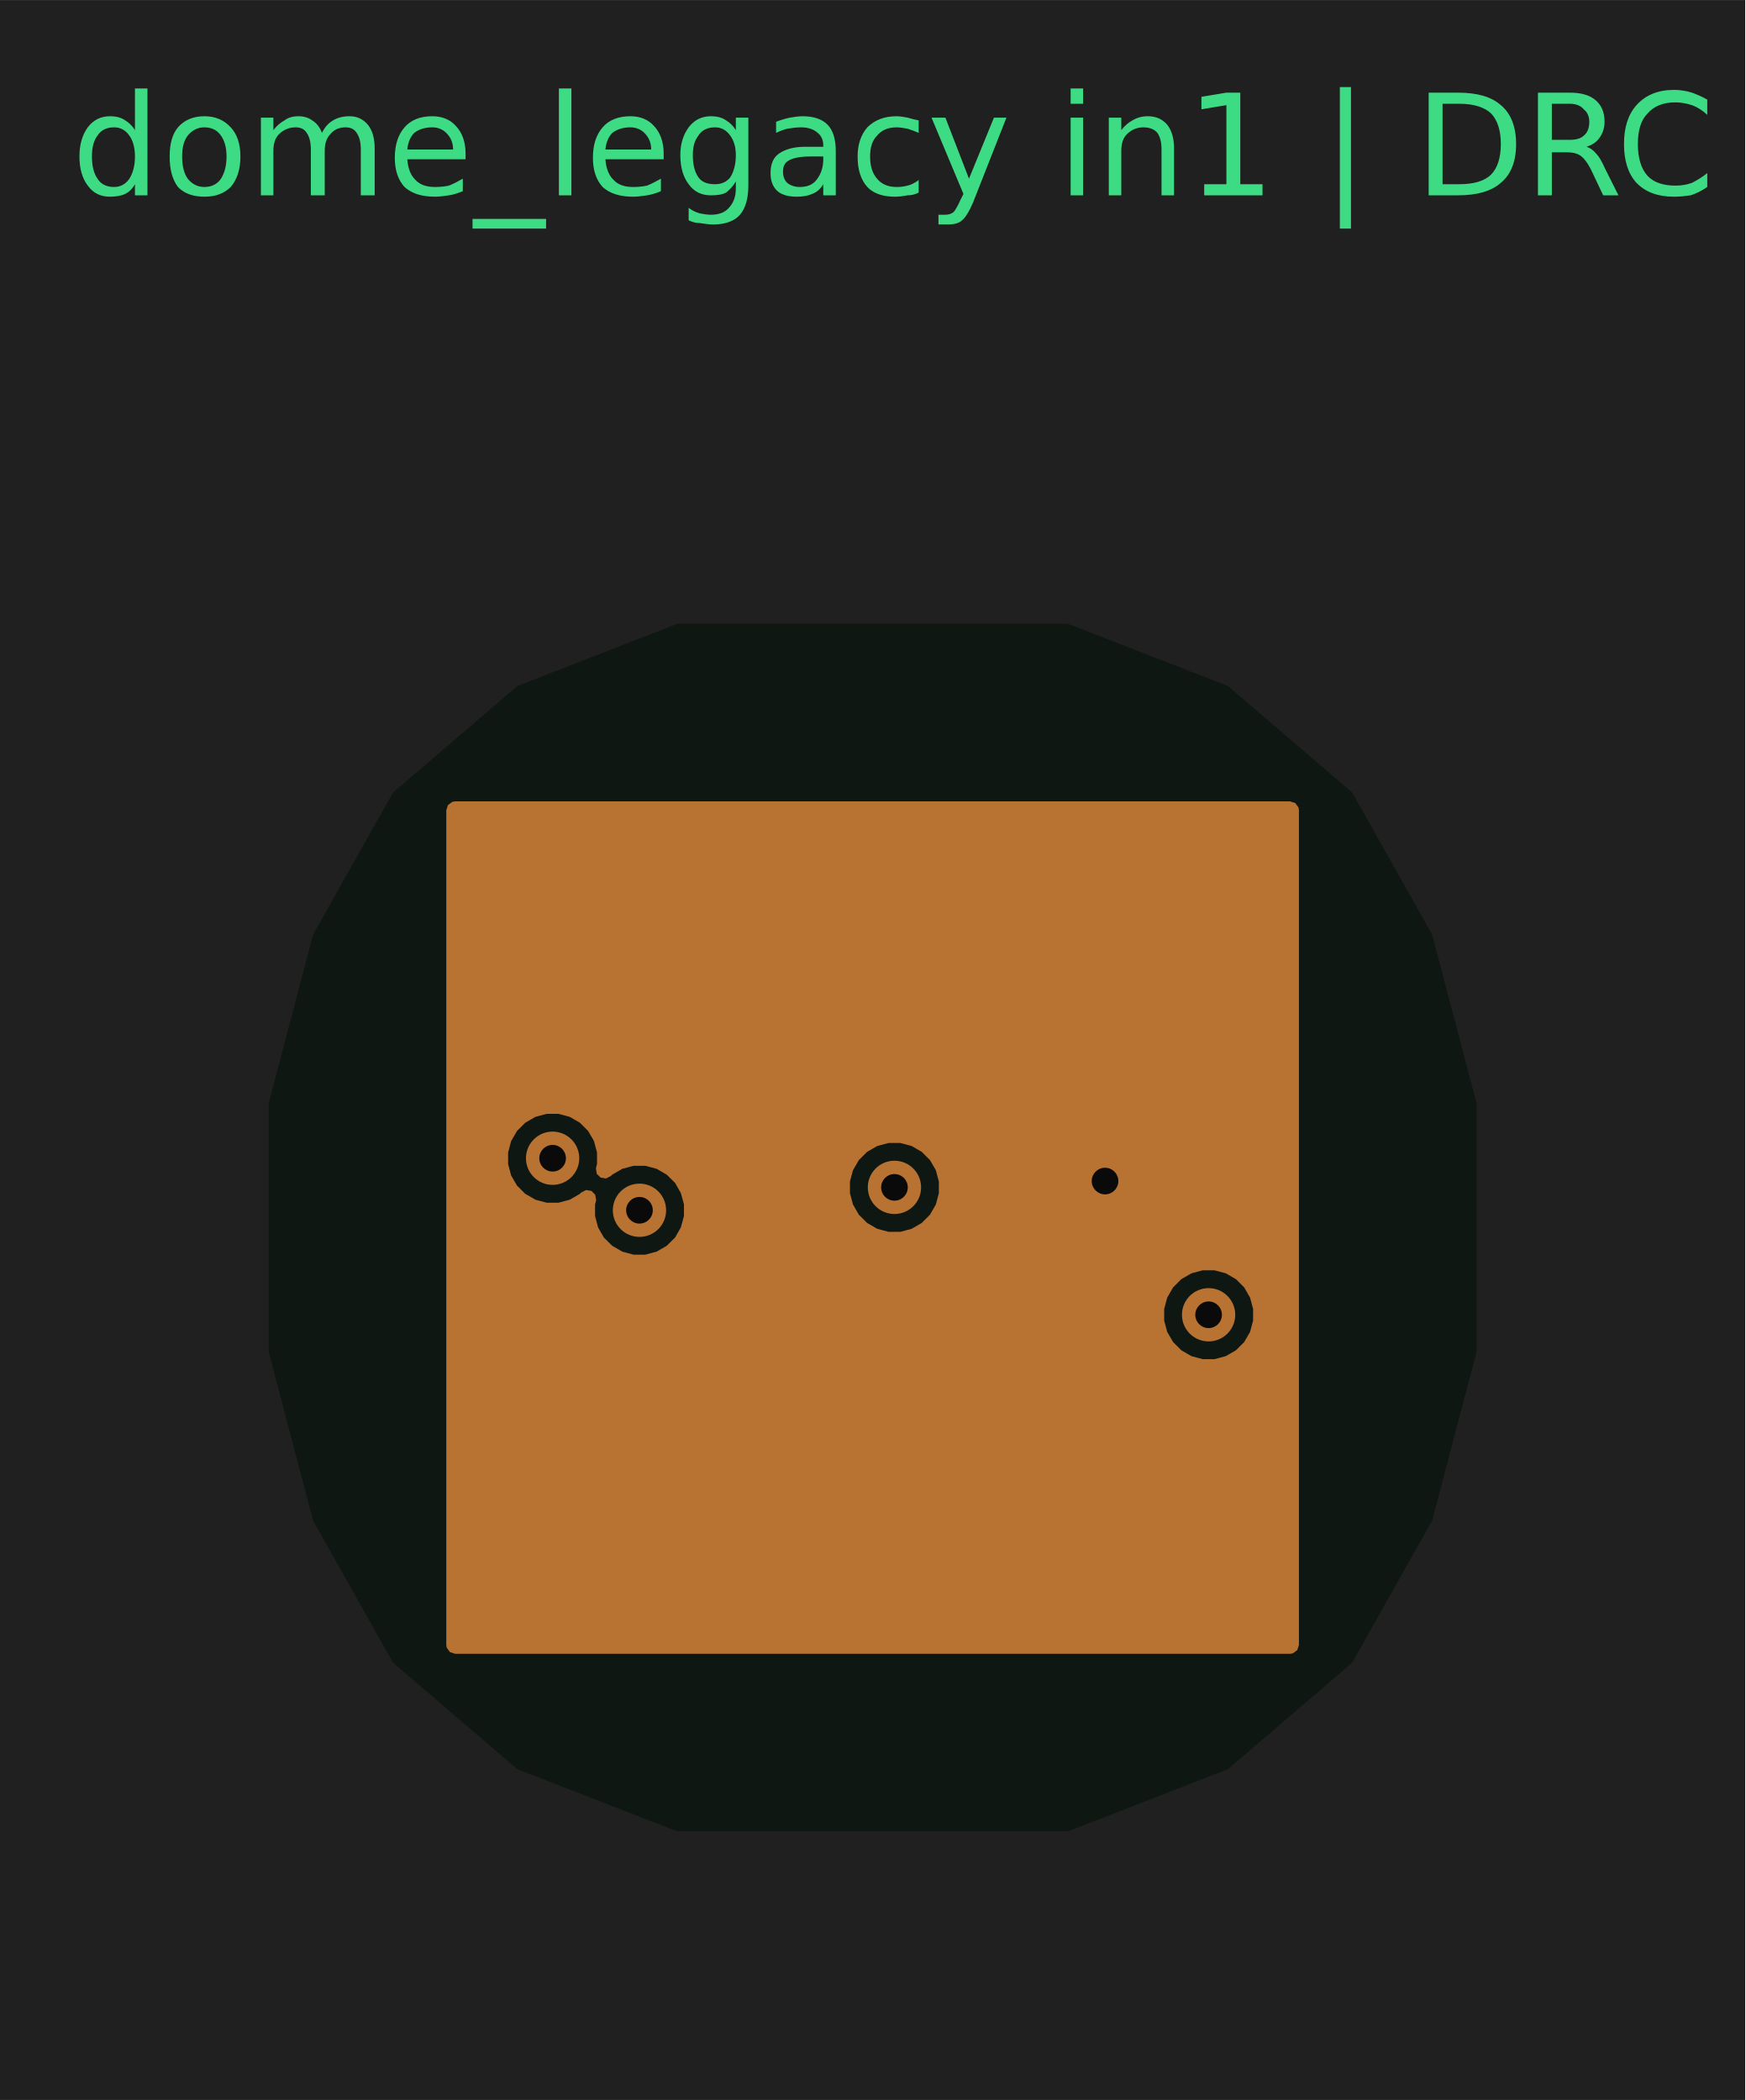
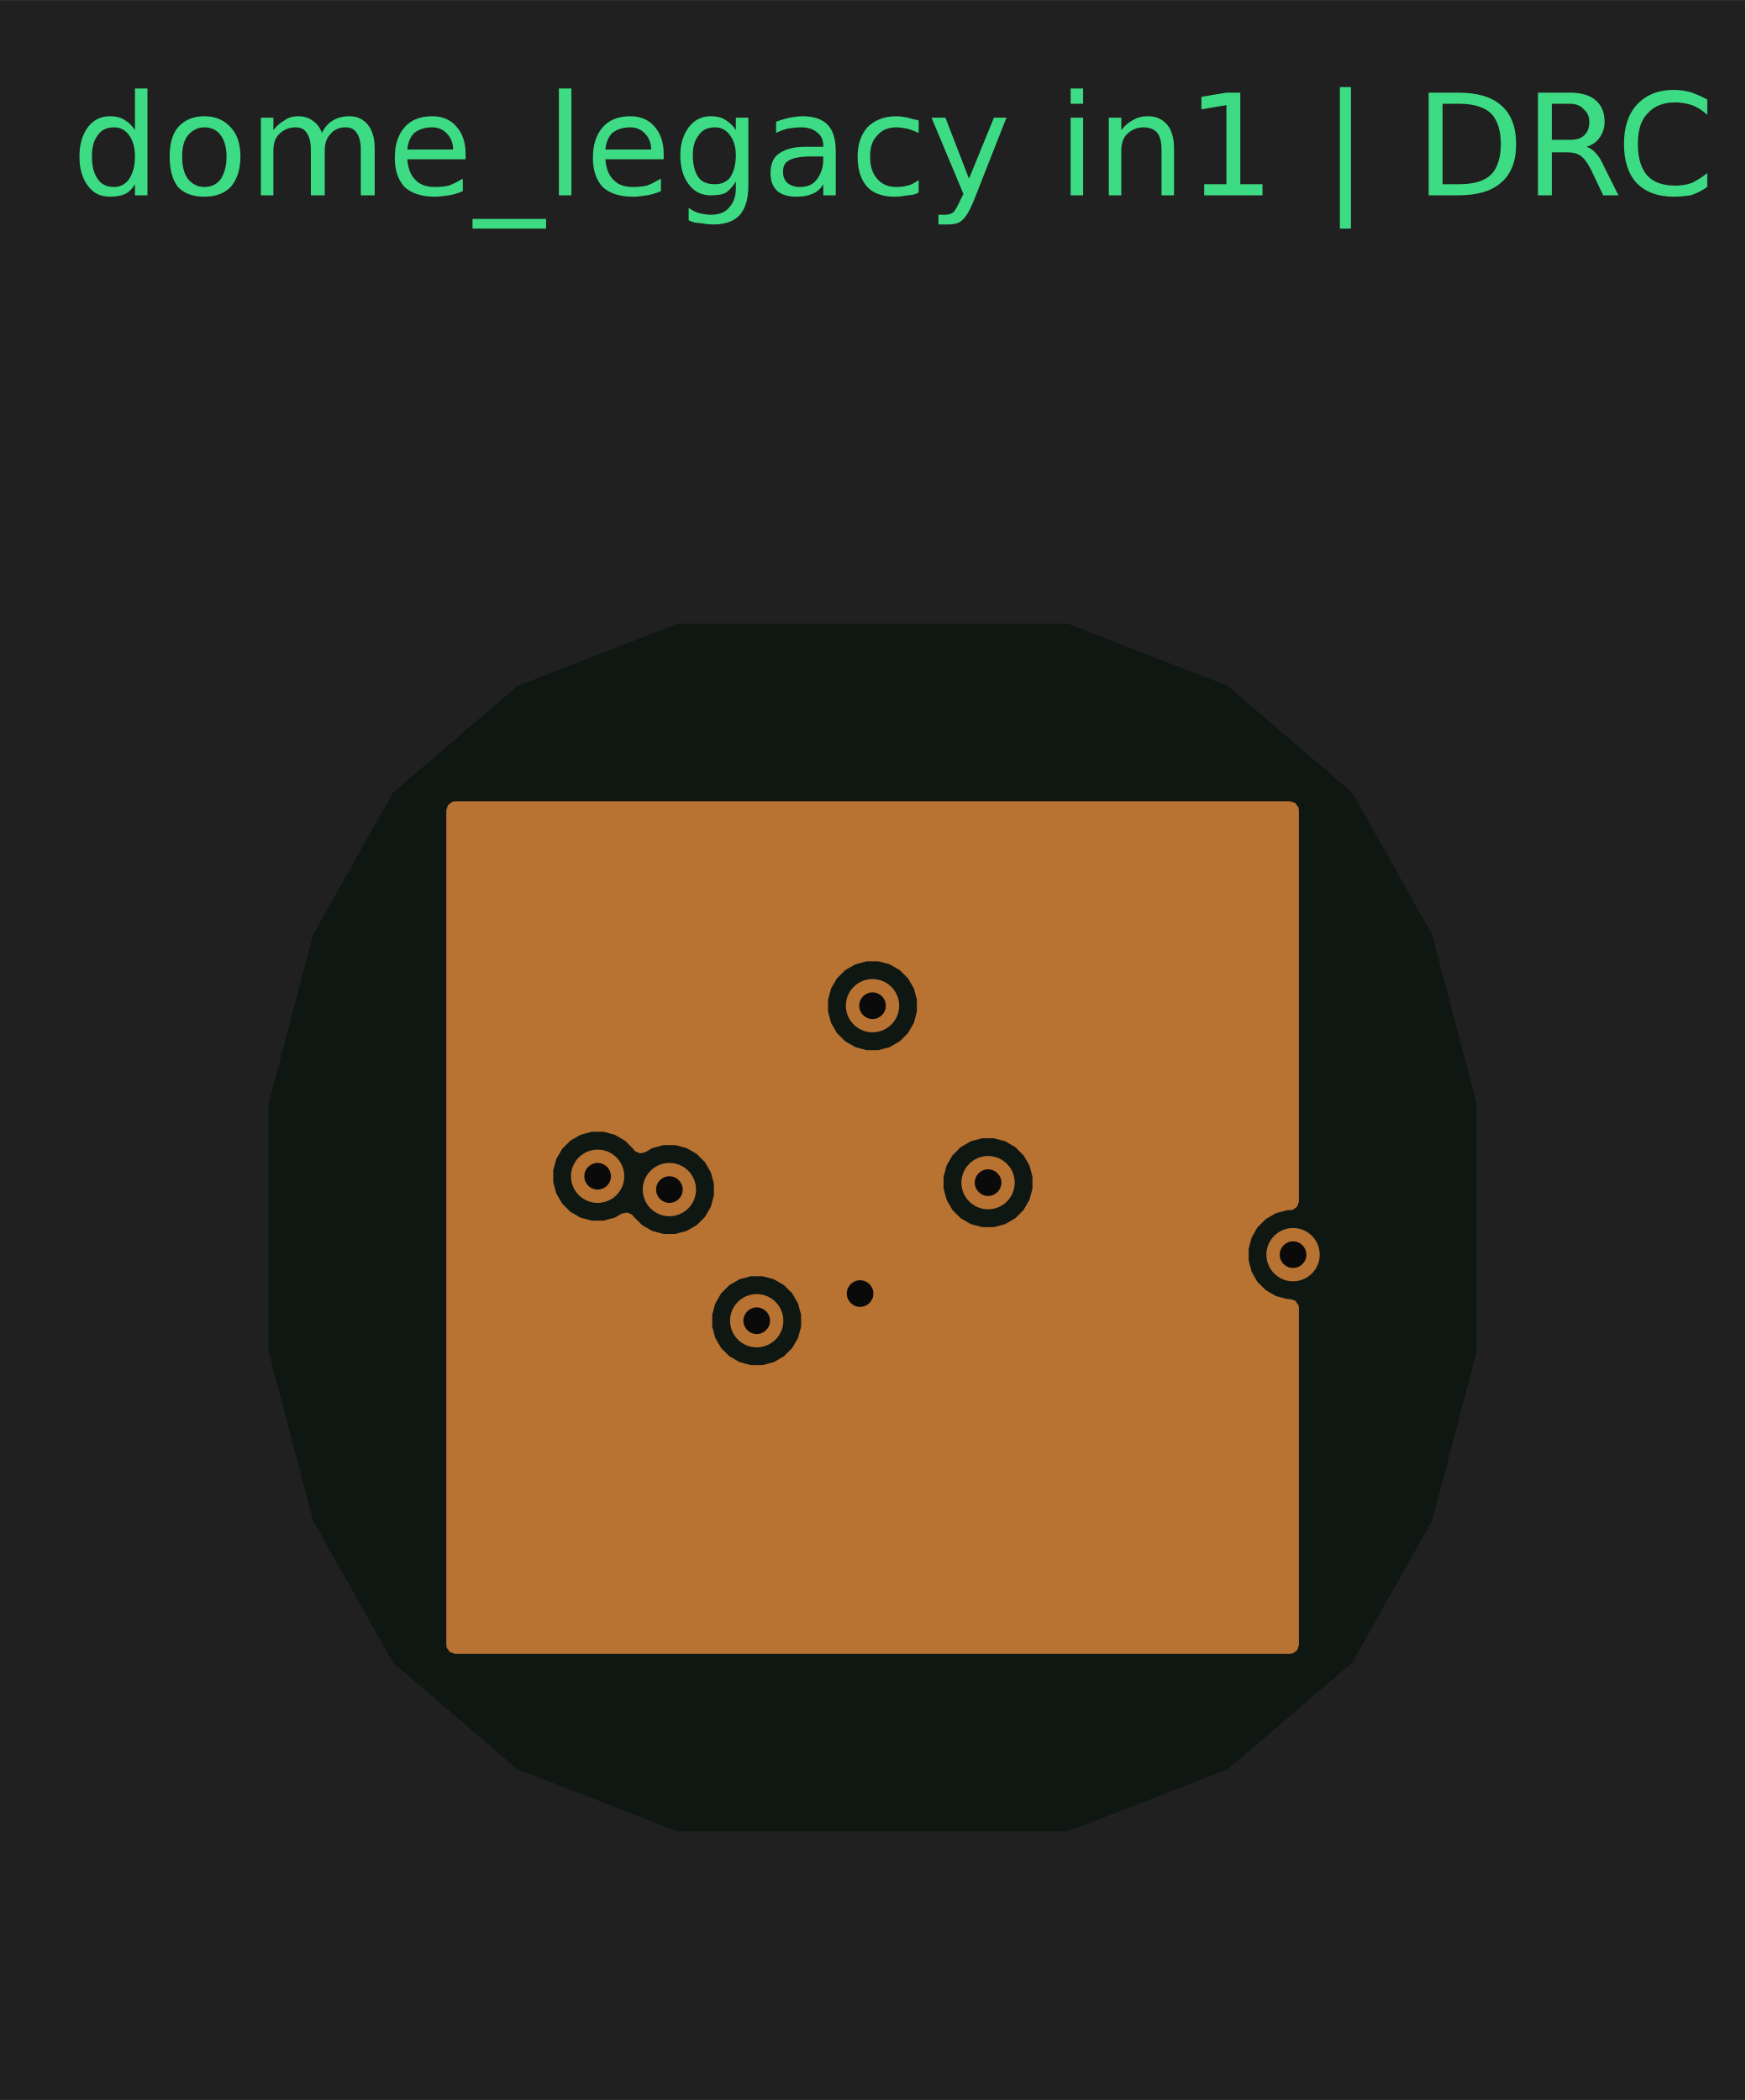
<svg xmlns="http://www.w3.org/2000/svg" width="44.2mm" height="53.2mm" viewBox="0 0 19.650 23.650">
  <rect width="100%" height="100%" fill="#202020" />
  <path d="M 13.825 7.725 L 15.225 8.925 L 16.125 10.525 L 16.625 12.425 L 16.625 15.225 L 16.125 17.125 L 15.225 18.725 L 13.825 19.925 L 12.025 20.625 L 7.625 20.625 L 5.825 19.925 L 4.425 18.725 L 3.525 17.125 L 3.025 15.225 L 3.025 12.425 L 3.525 10.525 L 4.425 8.925 L 5.825 7.725 L 7.625 7.025 L 12.025 7.025 Z" fill="#0f1712" fill-opacity="1.00" fill-rule="evenodd" />
-   <path d="M 14.584 9.044 L 14.620 9.093 L 14.625 9.124 L 14.625 18.526 L 14.606 18.584 L 14.557 18.620 L 14.526 18.625 L 5.124 18.625 L 5.066 18.606 L 5.030 18.557 L 5.025 18.526 L 5.025 14.741 L 13.108 14.741 L 13.108 14.741 L 13.108 14.873 L 13.142 15.000 L 13.208 15.114 L 13.301 15.207 L 13.415 15.273 L 13.415 15.273 L 13.483 15.291 L 13.542 15.307 L 13.542 15.307 L 13.674 15.307 L 13.674 15.307 L 13.801 15.273 L 13.801 15.273 L 13.916 15.207 L 13.916 15.207 L 13.916 15.207 L 14.009 15.114 L 14.009 15.114 L 14.009 15.114 L 14.075 15.000 L 14.075 15.000 L 14.075 15.000 L 14.109 14.873 L 14.109 14.741 L 14.075 14.614 L 14.009 14.499 L 13.916 14.406 L 13.801 14.340 L 13.801 14.340 L 13.801 14.340 L 13.674 14.306 L 13.542 14.306 L 13.415 14.340 L 13.415 14.340 L 13.415 14.340 L 13.301 14.406 L 13.301 14.406 L 13.301 14.406 L 13.208 14.499 L 13.208 14.499 L 13.208 14.499 L 13.142 14.614 L 13.142 14.614 L 13.108 14.741 L 5.025 14.741 L 5.025 12.979 L 5.721 12.979 L 5.721 12.979 L 5.721 13.110 L 5.755 13.238 L 5.821 13.352 L 5.914 13.445 L 6.029 13.511 L 6.029 13.511 L 6.084 13.526 L 6.156 13.545 L 6.156 13.545 L 6.288 13.545 L 6.288 13.545 L 6.415 13.511 L 6.415 13.511 L 6.529 13.445 L 6.529 13.445 L 6.529 13.445 L 6.544 13.430 L 6.599 13.402 L 6.659 13.412 L 6.702 13.455 L 6.712 13.515 L 6.710 13.526 L 6.700 13.564 L 6.700 13.564 L 6.700 13.695 L 6.734 13.823 L 6.799 13.937 L 6.893 14.030 L 7.007 14.096 L 7.007 14.096 L 7.074 14.114 L 7.134 14.130 L 7.134 14.130 L 7.266 14.130 L 7.266 14.130 L 7.393 14.096 L 7.393 14.096 L 7.507 14.030 L 7.507 14.030 L 7.507 14.030 L 7.601 13.937 L 7.601 13.937 L 7.601 13.937 L 7.666 13.823 L 7.666 13.823 L 7.666 13.823 L 7.701 13.695 L 7.701 13.564 L 7.666 13.436 L 7.601 13.322 L 7.585 13.306 L 9.570 13.306 L 9.570 13.306 L 9.570 13.438 L 9.604 13.565 L 9.670 13.680 L 9.763 13.773 L 9.878 13.839 L 9.878 13.839 L 9.945 13.857 L 10.005 13.873 L 10.005 13.873 L 10.137 13.873 L 10.137 13.873 L 10.264 13.839 L 10.264 13.839 L 10.378 13.773 L 10.378 13.773 L 10.378 13.773 L 10.471 13.680 L 10.471 13.680 L 10.471 13.680 L 10.537 13.565 L 10.537 13.565 L 10.537 13.565 L 10.571 13.438 L 10.571 13.306 L 10.537 13.179 L 10.528 13.163 L 10.471 13.065 L 10.471 13.065 L 10.471 13.065 L 10.378 12.972 L 10.264 12.906 L 10.264 12.906 L 10.264 12.906 L 10.137 12.872 L 10.005 12.872 L 9.878 12.906 L 9.878 12.906 L 9.878 12.906 L 9.763 12.972 L 9.763 12.972 L 9.763 12.972 L 9.670 13.065 L 9.670 13.065 L 9.670 13.065 L 9.604 13.179 L 9.604 13.179 L 9.570 13.306 L 7.585 13.306 L 7.507 13.229 L 7.393 13.163 L 7.393 13.163 L 7.393 13.163 L 7.266 13.129 L 7.134 13.129 L 7.007 13.163 L 7.007 13.163 L 7.007 13.163 L 6.893 13.229 L 6.893 13.229 L 6.893 13.229 L 6.878 13.244 L 6.823 13.272 L 6.763 13.262 L 6.719 13.219 L 6.710 13.159 L 6.712 13.148 L 6.722 13.110 L 6.722 13.110 L 6.722 12.979 L 6.722 12.979 L 6.688 12.851 L 6.622 12.737 L 6.529 12.644 L 6.415 12.578 L 6.415 12.578 L 6.415 12.578 L 6.288 12.544 L 6.156 12.544 L 6.029 12.578 L 6.029 12.578 L 6.029 12.578 L 5.914 12.644 L 5.914 12.644 L 5.914 12.644 L 5.821 12.737 L 5.821 12.737 L 5.821 12.737 L 5.755 12.851 L 5.755 12.851 L 5.721 12.979 L 5.025 12.979 L 5.025 9.124 L 5.044 9.066 L 5.093 9.030 L 5.124 9.025 L 14.526 9.025 Z" fill="#b87333" fill-opacity="1.00" fill-rule="evenodd" />
-   <circle cx="6.222" cy="13.044" r="0.300" fill="#b87333" stroke="none" stroke-width="0.150" />
-   <circle cx="6.222" cy="13.044" r="0.150" fill="#0a0a0a" stroke="none" stroke-width="0.150" />
-   <circle cx="12.442" cy="13.301" r="0.300" fill="#b87333" stroke="none" stroke-width="0.150" />
-   <circle cx="12.442" cy="13.301" r="0.150" fill="#0a0a0a" stroke="none" stroke-width="0.150" />
-   <circle cx="13.608" cy="14.807" r="0.300" fill="#b87333" stroke="none" stroke-width="0.150" />
-   <circle cx="13.608" cy="14.807" r="0.150" fill="#0a0a0a" stroke="none" stroke-width="0.150" />
-   <circle cx="10.071" cy="13.372" r="0.300" fill="#b87333" stroke="none" stroke-width="0.150" />
-   <circle cx="10.071" cy="13.372" r="0.150" fill="#0a0a0a" stroke="none" stroke-width="0.150" />
-   <circle cx="7.200" cy="13.630" r="0.300" fill="#b87333" stroke="none" stroke-width="0.150" />
-   <circle cx="7.200" cy="13.630" r="0.150" fill="#0a0a0a" stroke="none" stroke-width="0.150" />
+   <path d="M 14.584 9.044 L 14.620 9.093 L 14.625 9.124 L 14.625 13.530 L 14.606 13.588 L 14.557 13.624 L 14.526 13.629 L 14.493 13.629 L 14.366 13.663 L 14.366 13.663 L 14.366 13.663 L 14.252 13.729 L 14.252 13.729 L 14.252 13.729 L 14.159 13.822 L 14.158 13.822 L 14.158 13.822 L 14.093 13.937 L 14.093 13.937 L 14.059 14.064 L 14.059 14.064 L 14.059 14.196 L 14.093 14.323 L 14.158 14.437 L 14.252 14.530 L 14.366 14.596 L 14.366 14.596 L 14.433 14.614 L 14.493 14.630 L 14.493 14.630 L 14.526 14.630 L 14.584 14.649 L 14.620 14.699 L 14.625 14.729 L 14.625 18.526 L 14.606 18.584 L 14.557 18.620 L 14.526 18.625 L 5.124 18.625 L 5.066 18.606 L 5.030 18.557 L 5.025 18.526 L 5.025 14.808 L 8.019 14.808 L 8.019 14.808 L 8.019 14.940 L 8.053 15.067 L 8.119 15.181 L 8.212 15.274 L 8.327 15.340 L 8.327 15.340 L 8.394 15.358 L 8.454 15.374 L 8.454 15.374 L 8.586 15.374 L 8.586 15.374 L 8.713 15.340 L 8.713 15.340 L 8.827 15.274 L 8.827 15.274 L 8.827 15.274 L 8.920 15.181 L 8.920 15.181 L 8.920 15.181 L 8.986 15.067 L 8.986 15.067 L 8.986 15.067 L 9.020 14.940 L 9.020 14.808 L 8.986 14.681 L 8.920 14.566 L 8.827 14.473 L 8.713 14.407 L 8.713 14.407 L 8.713 14.407 L 8.586 14.373 L 8.454 14.373 L 8.327 14.407 L 8.327 14.407 L 8.327 14.407 L 8.212 14.473 L 8.212 14.473 L 8.212 14.473 L 8.119 14.566 L 8.119 14.566 L 8.119 14.566 L 8.053 14.681 L 8.053 14.681 L 8.019 14.808 L 5.025 14.808 L 5.025 13.181 L 6.229 13.181 L 6.229 13.181 L 6.229 13.313 L 6.263 13.440 L 6.329 13.554 L 6.422 13.647 L 6.536 13.713 L 6.536 13.713 L 6.604 13.731 L 6.663 13.747 L 6.663 13.747 L 6.795 13.747 L 6.795 13.747 L 6.922 13.713 L 6.922 13.713 L 7.001 13.668 L 7.061 13.655 L 7.117 13.680 L 7.133 13.699 L 7.133 13.699 L 7.135 13.703 L 7.137 13.704 L 7.137 13.704 L 7.230 13.797 L 7.230 13.797 L 7.344 13.863 L 7.344 13.863 L 7.412 13.881 L 7.471 13.897 L 7.471 13.897 L 7.603 13.897 L 7.603 13.897 L 7.730 13.863 L 7.730 13.863 L 7.845 13.797 L 7.845 13.797 L 7.845 13.797 L 7.938 13.704 L 7.938 13.704 L 7.938 13.704 L 8.004 13.590 L 8.004 13.590 L 8.004 13.590 L 8.038 13.463 L 8.038 13.331 L 8.017 13.253 L 10.624 13.253 L 10.624 13.253 L 10.624 13.385 L 10.658 13.512 L 10.724 13.627 L 10.817 13.720 L 10.931 13.786 L 10.931 13.786 L 10.999 13.804 L 11.059 13.820 L 11.059 13.820 L 11.190 13.820 L 11.190 13.820 L 11.318 13.786 L 11.318 13.786 L 11.432 13.720 L 11.432 13.720 L 11.432 13.720 L 11.525 13.627 L 11.525 13.627 L 11.525 13.627 L 11.591 13.512 L 11.591 13.512 L 11.591 13.512 L 11.625 13.385 L 11.625 13.253 L 11.591 13.126 L 11.570 13.089 L 11.525 13.012 L 11.525 13.012 L 11.525 13.012 L 11.432 12.919 L 11.318 12.853 L 11.318 12.853 L 11.318 12.853 L 11.190 12.819 L 11.059 12.819 L 10.931 12.853 L 10.931 12.853 L 10.931 12.853 L 10.817 12.919 L 10.817 12.919 L 10.817 12.919 L 10.724 13.012 L 10.724 13.012 L 10.724 13.012 L 10.658 13.126 L 10.658 13.126 L 10.624 13.253 L 8.017 13.253 L 8.004 13.204 L 7.938 13.089 L 7.845 12.996 L 7.730 12.930 L 7.730 12.930 L 7.730 12.930 L 7.603 12.896 L 7.471 12.896 L 7.344 12.930 L 7.265 12.976 L 7.205 12.989 L 7.149 12.964 L 7.134 12.944 L 7.134 12.945 L 7.131 12.941 L 7.130 12.940 L 7.130 12.939 L 7.037 12.846 L 6.922 12.780 L 6.922 12.780 L 6.922 12.780 L 6.795 12.746 L 6.663 12.746 L 6.536 12.780 L 6.536 12.780 L 6.536 12.780 L 6.422 12.846 L 6.422 12.846 L 6.422 12.846 L 6.329 12.939 L 6.329 12.939 L 6.329 12.939 L 6.263 13.054 L 6.263 13.054 L 6.229 13.181 L 5.025 13.181 L 5.025 11.260 L 9.323 11.260 L 9.323 11.260 L 9.323 11.392 L 9.357 11.519 L 9.423 11.634 L 9.516 11.727 L 9.631 11.793 L 9.631 11.793 L 9.698 11.811 L 9.758 11.827 L 9.758 11.827 L 9.890 11.827 L 9.890 11.827 L 10.017 11.793 L 10.017 11.793 L 10.131 11.727 L 10.131 11.727 L 10.131 11.727 L 10.224 11.634 L 10.224 11.634 L 10.224 11.634 L 10.290 11.519 L 10.290 11.519 L 10.290 11.519 L 10.324 11.392 L 10.324 11.260 L 10.290 11.133 L 10.224 11.019 L 10.131 10.926 L 10.017 10.860 L 10.017 10.860 L 10.017 10.860 L 9.890 10.826 L 9.758 10.826 L 9.631 10.860 L 9.631 10.860 L 9.631 10.860 L 9.516 10.926 L 9.516 10.926 L 9.516 10.926 L 9.423 11.019 L 9.423 11.019 L 9.423 11.019 L 9.357 11.133 L 9.357 11.133 L 9.323 11.260 L 5.025 11.260 L 5.025 9.124 L 5.044 9.066 L 5.093 9.030 L 5.124 9.025 L 14.526 9.025 Z" fill="#b87333" fill-opacity="1.00" fill-rule="evenodd" />
+   <circle cx="6.729" cy="13.247" r="0.300" fill="#b87333" stroke="none" stroke-width="0.150" />
+   <circle cx="6.729" cy="13.247" r="0.150" fill="#0a0a0a" stroke="none" stroke-width="0.150" />
+   <circle cx="9.824" cy="11.326" r="0.300" fill="#b87333" stroke="none" stroke-width="0.150" />
+   <circle cx="9.824" cy="11.326" r="0.150" fill="#0a0a0a" stroke="none" stroke-width="0.150" />
+   <circle cx="9.684" cy="14.568" r="0.300" fill="#b87333" stroke="none" stroke-width="0.150" />
+   <circle cx="9.684" cy="14.568" r="0.150" fill="#0a0a0a" stroke="none" stroke-width="0.150" />
+   <circle cx="7.537" cy="13.397" r="0.300" fill="#b87333" stroke="none" stroke-width="0.150" />
+   <circle cx="7.537" cy="13.397" r="0.150" fill="#0a0a0a" stroke="none" stroke-width="0.150" />
+   <circle cx="14.559" cy="14.130" r="0.300" fill="#b87333" stroke="none" stroke-width="0.150" />
+   <circle cx="14.559" cy="14.130" r="0.150" fill="#0a0a0a" stroke="none" stroke-width="0.150" />
+   <circle cx="11.125" cy="13.319" r="0.300" fill="#b87333" stroke="none" stroke-width="0.150" />
+   <circle cx="11.125" cy="13.319" r="0.150" fill="#0a0a0a" stroke="none" stroke-width="0.150" />
+   <circle cx="8.520" cy="14.874" r="0.300" fill="#b87333" stroke="none" stroke-width="0.150" />
+   <circle cx="8.520" cy="14.874" r="0.150" fill="#0a0a0a" stroke="none" stroke-width="0.150" />
  <text x="0.800" y="2.200" font-family="DejaVu Sans, sans-serif" font-size="1.60" fill="#3ddc84">dome_legacy in1 | DRC errors 0, warnings 7 | unrouted 0</text>
</svg>
